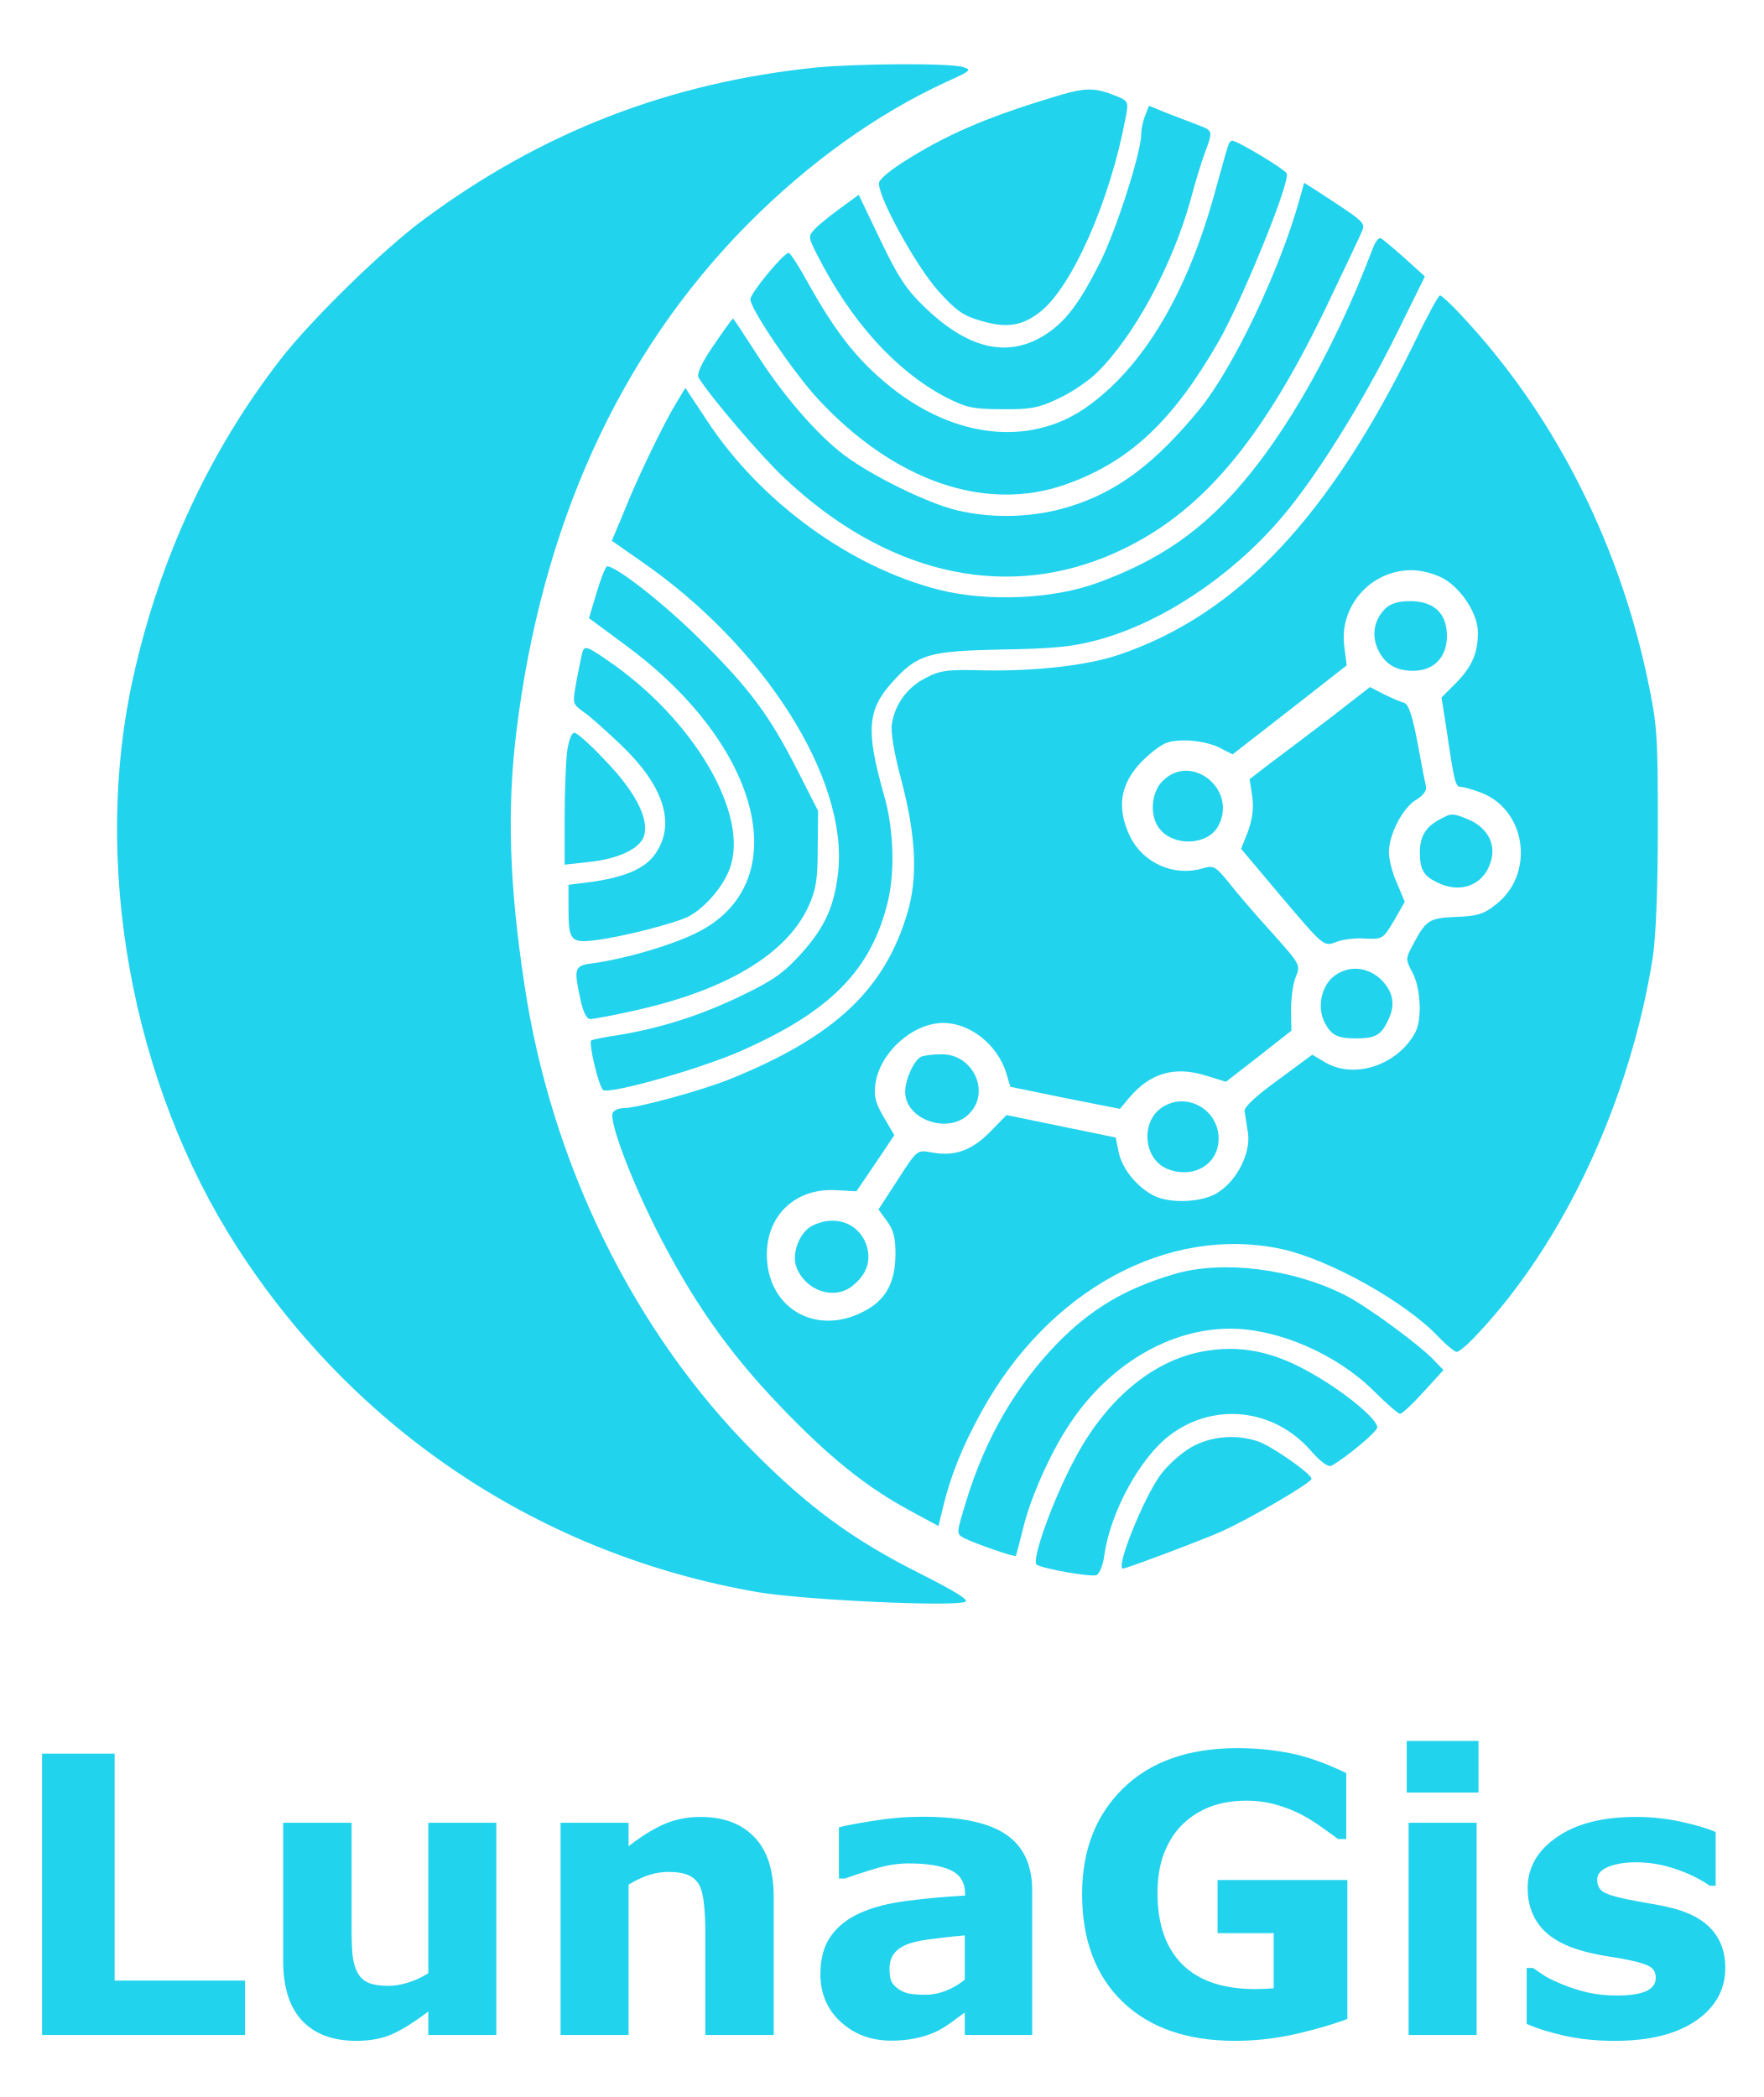
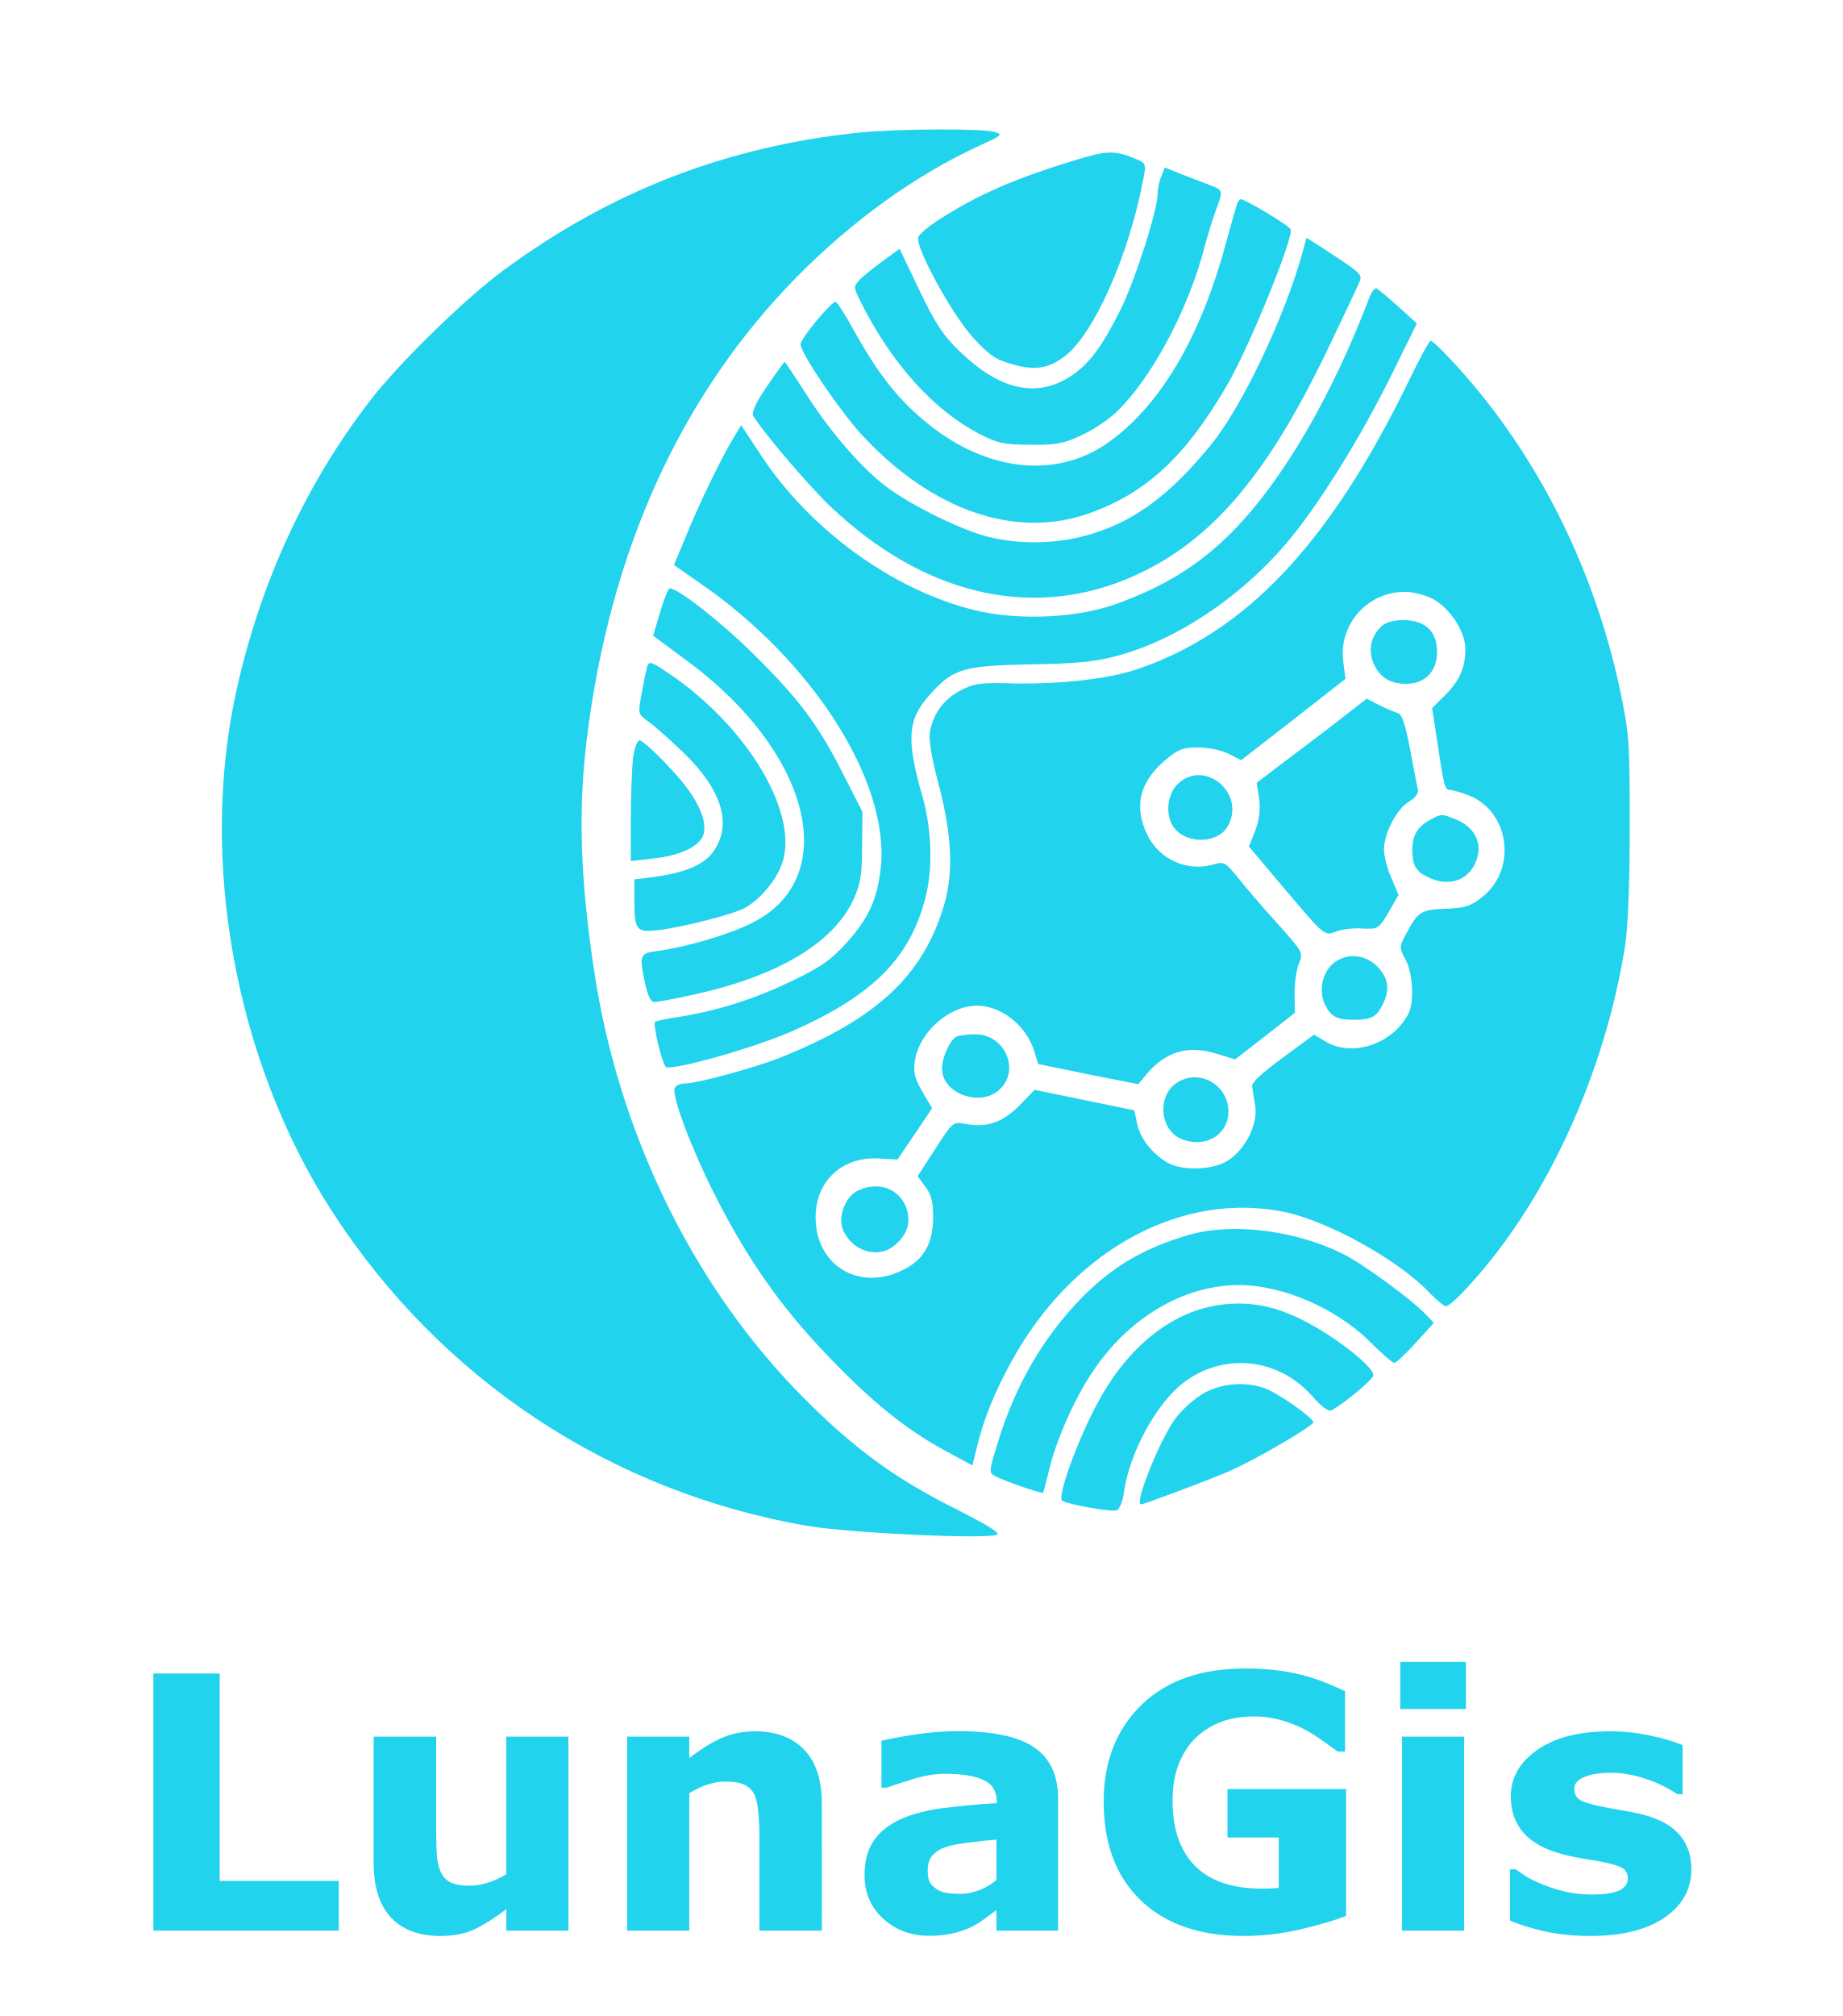
- <svg xmlns="http://www.w3.org/2000/svg" version="1.0" width="455.819pt" height="541.883pt" viewBox="0 0 455.819 541.883" preserveAspectRatio="xMidYMid" id="svg25">
+ <svg xmlns="http://www.w3.org/2000/svg" version="1.0" width="521pt" height="570pt" viewBox="-32.5 -20 521 570" preserveAspectRatio="xMidYMid" id="svg25">
  <defs id="defs25">
    <rect x="460.07" y="955.202" width="805.387" height="289.004" id="rect25" />
  </defs>
  <g transform="matrix(0.1,0,0,-0.1,-282.0981,783.3401)" fill="#000000" stroke="none" id="g25" style="fill:#22d3ee;fill-opacity:1">
    <path d="m 4930,7659 c -380,-39 -709,-167 -1013,-392 -106,-78 -292,-260 -371,-362 -183,-236 -312,-514 -380,-818 -109,-483 -5,-1054 268,-1477 307,-476 788,-795 1346,-891 118,-20 501,-38 535,-25 12,4 -23,26 -122,76 -167,84 -283,169 -423,310 -310,310 -525,747 -594,1210 -39,257 -45,452 -21,650 65,535 266,977 595,1311 158,160 336,288 517,371 62,28 66,31 43,38 -34,11 -274,9 -380,-1 z" id="path2" style="fill:#22d3ee;fill-opacity:1" />
    <path d="m 5535,7580 c -171,-52 -273,-97 -381,-166 -30,-19 -58,-42 -61,-51 -10,-26 93,-215 153,-282 46,-51 65,-64 111,-77 65,-19 104,-13 150,22 83,63 182,287 222,500 9,45 8,46 -23,59 -59,24 -81,23 -171,-5 z" id="path3" style="fill:#22d3ee;fill-opacity:1" />
    <path d="m 5780,7534 c -6,-14 -10,-35 -10,-47 0,-47 -64,-247 -106,-331 -56,-111 -93,-159 -151,-193 -93,-54 -193,-29 -302,76 -48,46 -69,78 -115,174 l -56,117 -48,-35 c -26,-19 -56,-43 -66,-54 -17,-18 -16,-21 5,-63 88,-174 204,-303 334,-371 53,-27 70,-31 145,-31 73,-1 94,3 145,27 33,15 77,45 98,65 96,92 196,276 244,447 13,50 31,107 39,128 19,50 18,53 -13,65 -16,6 -52,20 -81,31 l -52,21 z" id="path4" style="fill:#22d3ee;fill-opacity:1" />
    <path d="m 5997,7463 c -3,-5 -17,-55 -33,-113 -72,-271 -189,-468 -340,-572 -144,-98 -336,-77 -501,55 -84,67 -141,139 -211,264 -25,46 -49,83 -53,83 -13,0 -99,-104 -99,-120 0,-25 112,-190 175,-258 197,-212 433,-294 641,-220 163,58 275,162 394,369 62,109 185,411 176,434 -3,10 -128,85 -141,85 -2,0 -6,-3 -8,-7 z" id="path5" style="fill:#22d3ee;fill-opacity:1" />
    <path d="m 6179,7318 c -50,-181 -171,-436 -259,-543 -113,-138 -211,-212 -333,-250 -92,-29 -198,-33 -294,-10 -75,18 -218,88 -290,142 -71,53 -162,159 -229,265 -31,48 -57,88 -59,88 -2,0 -24,-31 -50,-69 -31,-45 -44,-74 -39,-83 28,-47 162,-204 222,-260 257,-242 554,-315 829,-204 231,94 395,280 571,646 46,96 88,185 93,197 8,22 6,23 -123,107 l -27,17 z" id="path6" style="fill:#22d3ee;fill-opacity:1" />
    <path d="m 6369,7193 c -108,-284 -249,-524 -392,-667 -91,-91 -189,-151 -321,-199 -114,-42 -283,-49 -407,-18 -231,58 -465,229 -602,439 l -55,83 -20,-33 c -33,-53 -102,-195 -137,-283 l -33,-79 73,-51 c 320,-220 537,-562 512,-804 -10,-89 -33,-141 -93,-209 -48,-53 -73,-71 -158,-112 -106,-51 -207,-83 -315,-101 -36,-5 -68,-12 -72,-14 -8,-5 18,-115 30,-128 13,-13 253,54 362,103 229,102 333,209 375,387 18,78 14,187 -11,273 -47,166 -43,219 22,291 65,72 93,80 282,84 131,2 183,7 246,24 166,44 347,164 476,315 89,103 212,300 302,483 l 70,142 -53,48 c -29,26 -57,49 -61,51 -5,2 -14,-9 -20,-25 z" id="path7" style="fill:#22d3ee;fill-opacity:1" />
    <path d="m 6476,6948 c -221,-452 -457,-702 -762,-806 -82,-28 -213,-43 -348,-41 -98,3 -116,0 -154,-20 -46,-24 -77,-65 -86,-116 -4,-21 4,-73 25,-151 37,-142 42,-248 15,-339 -59,-199 -188,-320 -456,-429 -73,-30 -242,-76 -277,-76 -13,0 -26,-6 -29,-13 -8,-23 44,-163 110,-295 93,-185 187,-320 321,-460 127,-133 224,-211 337,-272 l 74,-40 13,53 c 19,78 49,153 98,242 173,315 482,483 775,421 124,-27 321,-137 406,-227 20,-21 42,-39 47,-39 6,0 29,19 51,43 225,237 397,605 456,977 8,55 13,175 13,340 0,241 -2,262 -28,385 -77,359 -247,687 -483,937 -25,27 -48,48 -52,48 -4,0 -34,-55 -66,-122 z m 74,-609 c 48,-27 90,-92 90,-140 0,-53 -15,-88 -57,-131 l -37,-37 13,-83 c 20,-137 23,-148 37,-148 7,0 32,-7 55,-16 116,-47 136,-212 34,-289 -30,-24 -48,-29 -102,-31 -70,-3 -77,-8 -112,-74 -18,-34 -18,-36 0,-70 21,-39 25,-119 8,-153 -45,-86 -159,-124 -235,-78 l -32,19 -88,-65 c -58,-42 -88,-70 -87,-81 2,-9 5,-35 9,-57 7,-50 -27,-120 -76,-152 -39,-27 -125,-31 -168,-9 -44,23 -81,69 -90,111 l -8,39 -141,29 -141,29 -44,-45 c -48,-48 -92,-63 -153,-51 -34,6 -35,5 -84,-71 l -50,-77 22,-30 c 17,-23 22,-43 22,-87 -1,-74 -26,-119 -85,-148 -118,-60 -239,6 -247,135 -7,109 69,185 176,180 l 55,-3 49,72 49,73 -27,46 c -22,37 -26,55 -22,86 11,81 96,158 176,158 69,0 140,-57 162,-129 l 11,-36 141,-29 142,-28 25,30 c 54,63 117,81 197,56 l 52,-16 85,66 84,66 -1,53 c 0,29 5,68 12,85 13,32 13,32 -61,115 -41,45 -91,103 -111,129 -36,44 -40,46 -70,37 -73,-21 -152,14 -186,83 -39,81 -23,149 49,211 38,32 50,37 95,37 29,0 66,-8 86,-18 l 35,-18 148,115 147,115 -6,47 c -15,105 67,199 174,199 25,0 58,-9 81,-21 z" id="path8" style="fill:#22d3ee;fill-opacity:1" />
    <path d="m 6400,6260 c -27,-27 -35,-65 -20,-101 17,-40 46,-59 93,-59 53,0 87,35 87,90 0,58 -33,90 -95,90 -31,0 -51,-6 -65,-20 z" id="path9" style="fill:#22d3ee;fill-opacity:1" />
    <path d="m 6262,5981 c -55,-42 -125,-95 -156,-118 l -56,-43 7,-45 c 4,-31 0,-59 -11,-90 l -18,-45 96,-114 c 121,-143 117,-139 152,-126 16,6 49,10 73,8 44,-2 46,-1 74,46 l 28,49 -20,48 c -12,26 -21,62 -21,80 0,46 36,116 71,136 17,10 27,24 25,33 -2,8 -12,59 -22,114 -13,69 -23,99 -34,103 -8,2 -32,12 -52,22 l -37,19 z" id="path10" style="fill:#22d3ee;fill-opacity:1" />
    <path d="m 5825,5815 c -30,-30 -34,-92 -7,-124 37,-46 125,-42 151,8 51,94 -70,191 -144,116 z" id="path11" style="fill:#22d3ee;fill-opacity:1" />
    <path d="m 6538,5714 c -33,-18 -48,-43 -48,-83 0,-43 9,-60 41,-76 66,-35 131,-7 145,63 8,41 -16,79 -61,98 -42,17 -43,17 -77,-2 z" id="path12" style="fill:#22d3ee;fill-opacity:1" />
    <path d="m 6267,5310 c -32,-26 -43,-80 -23,-119 17,-33 34,-41 81,-41 47,0 64,8 80,41 23,43 18,77 -14,110 -36,35 -86,39 -124,9 z" id="path13" style="fill:#22d3ee;fill-opacity:1" />
    <path d="m 5202,5103 c -18,-7 -42,-58 -42,-91 0,-72 112,-111 165,-57 57,56 10,156 -72,154 -21,0 -44,-3 -51,-6 z" id="path14" style="fill:#22d3ee;fill-opacity:1" />
    <path d="m 5829,4975 c -61,-34 -56,-135 8,-162 67,-27 133,11 133,78 0,73 -78,120 -141,84 z" id="path15" style="fill:#22d3ee;fill-opacity:1" />
    <path d="m 4918,4665 c -32,-18 -52,-72 -39,-106 23,-61 97,-86 144,-49 38,30 50,65 37,106 -20,58 -83,80 -142,49 z" id="path16" style="fill:#22d3ee;fill-opacity:1" />
    <path d="m 4363,6303 -20,-67 96,-71 c 355,-262 440,-619 178,-744 -66,-32 -181,-65 -259,-76 -54,-7 -55,-10 -37,-95 7,-32 16,-50 25,-50 8,0 57,9 110,21 240,52 399,147 455,272 19,43 23,69 23,149 l 1,96 -54,106 c -71,140 -123,210 -250,336 -91,91 -217,190 -241,190 -4,0 -16,-30 -27,-67 z" id="path17" style="fill:#22d3ee;fill-opacity:1" />
    <path d="m 4326,6148 c -2,-7 -9,-40 -15,-73 -11,-60 -11,-60 16,-80 16,-10 59,-49 97,-85 112,-106 144,-205 91,-282 -27,-40 -82,-63 -177,-75 l -48,-6 v -61 c 0,-84 6,-90 71,-82 71,9 206,44 239,61 42,22 88,75 106,122 54,140 -93,390 -318,542 -51,35 -57,36 -62,19 z" id="path18" style="fill:#22d3ee;fill-opacity:1" />
    <path d="m 4286,5888 c -3,-29 -6,-106 -6,-171 v -118 l 63,7 c 78,8 135,36 143,70 11,44 -24,112 -99,190 -38,41 -75,74 -82,74 -7,0 -15,-21 -19,-52 z" id="path19" style="fill:#22d3ee;fill-opacity:1" />
    <path d="m 5855,4541 c -125,-37 -212,-88 -300,-177 -109,-112 -188,-247 -238,-412 -25,-82 -25,-82 -5,-93 25,-13 130,-50 134,-46 1,1 9,32 18,68 18,78 71,198 120,271 102,155 259,248 416,248 124,0 276,-66 372,-162 32,-32 62,-58 67,-58 5,0 32,25 60,56 l 52,57 -23,24 c -37,40 -176,142 -232,170 -134,68 -316,91 -441,54 z" id="path20" style="fill:#22d3ee;fill-opacity:1" />
    <path d="m 5923,4340 c -128,-26 -246,-126 -326,-279 -57,-107 -112,-262 -97,-271 18,-11 140,-32 154,-27 8,3 18,27 21,54 16,110 92,249 168,307 114,87 269,70 364,-38 27,-31 47,-45 55,-40 39,22 118,88 118,99 0,21 -80,88 -165,137 -103,60 -191,78 -292,58 z" id="path21" style="fill:#22d3ee;fill-opacity:1" />
    <path d="m 5900,4094 c -25,-14 -60,-45 -79,-70 -43,-57 -119,-244 -98,-244 8,0 203,73 252,95 73,32 235,127 235,137 0,13 -103,85 -139,97 -57,19 -121,13 -171,-15 z" id="path22" style="fill:#22d3ee;fill-opacity:1" />
  </g>
  <g id="layer1" style="mix-blend-mode:color" transform="translate(-282.0981,-240.6599)" />
  <path style="font-weight:bold;font-size:133.333px;font-family:Sans;-inkscape-font-specification:'Sans, Bold';white-space:pre;fill:#22d3ee;stroke-width:0.75" d="m 63.313,525.86 h -52.441 v -72.705 h 18.75 v 58.642 h 33.691 z m 64.941,0 h -17.578 v -6.055 c -3.255,2.474 -6.234,4.362 -8.936,5.664 -2.702,1.27 -5.924,1.904 -9.668,1.904 -6.055,0 -10.726,-1.742 -14.014,-5.225 -3.255,-3.483 -4.883,-8.626 -4.883,-15.43 v -35.693 h 17.676 v 27.197 c 0,2.767 0.081,5.078 0.244,6.934 0.195,1.823 0.618,3.337 1.27,4.541 0.618,1.204 1.546,2.083 2.783,2.637 1.27,0.553 3.027,0.83 5.273,0.83 1.497,0 3.158,-0.277 4.98,-0.83 1.823,-0.553 3.581,-1.367 5.273,-2.441 v -38.867 h 17.578 z m 71.68,0 h -17.676 v -27.197 c 0,-2.214 -0.114,-4.411 -0.342,-6.592 -0.228,-2.213 -0.618,-3.841 -1.172,-4.883 -0.651,-1.204 -1.611,-2.083 -2.881,-2.637 -1.237,-0.553 -2.979,-0.83 -5.225,-0.83 -1.595,0 -3.223,0.26 -4.883,0.781 -1.628,0.521 -3.402,1.351 -5.322,2.49 v 38.867 h -17.578 v -54.834 h 17.578 v 6.055 c 3.125,-2.441 6.12,-4.313 8.984,-5.615 2.897,-1.302 6.104,-1.953 9.619,-1.953 5.924,0 10.547,1.725 13.867,5.176 3.353,3.451 5.029,8.61 5.029,15.479 z m 49.365,-14.307 v -11.426 c -2.376,0.195 -4.948,0.472 -7.715,0.83 -2.767,0.326 -4.867,0.716 -6.299,1.172 -1.758,0.553 -3.109,1.367 -4.053,2.441 -0.911,1.042 -1.367,2.425 -1.367,4.15 0,1.139 0.098,2.067 0.293,2.783 0.195,0.716 0.684,1.4 1.465,2.051 0.749,0.651 1.644,1.139 2.686,1.465 1.042,0.293 2.669,0.44 4.883,0.44 1.758,0 3.532,-0.358 5.322,-1.074 1.823,-0.716 3.418,-1.66 4.785,-2.832 z m 0,8.496 c -0.944,0.716 -2.116,1.579 -3.516,2.588 -1.4,1.009 -2.718,1.807 -3.955,2.393 -1.725,0.781 -3.516,1.351 -5.371,1.709 -1.855,0.391 -3.89,0.586 -6.104,0.586 -5.208,0 -9.57,-1.611 -13.086,-4.834 -3.516,-3.223 -5.273,-7.34 -5.273,-12.353 0,-4.004 0.895,-7.275 2.686,-9.814 1.79,-2.539 4.329,-4.541 7.617,-6.006 3.255,-1.465 7.292,-2.506 12.109,-3.125 4.818,-0.619 9.814,-1.074 14.99,-1.367 v -0.293 c 0,-3.027 -1.237,-5.111 -3.711,-6.25 -2.474,-1.172 -6.12,-1.758 -10.937,-1.758 -2.897,0 -5.99,0.521 -9.277,1.562 -3.288,1.009 -5.648,1.79 -7.08,2.344 h -1.611 v -13.232 c 1.855,-0.488 4.867,-1.058 9.033,-1.709 4.199,-0.684 8.398,-1.025 12.598,-1.025 9.993,0 17.204,1.546 21.631,4.639 4.46,3.06 6.689,7.878 6.689,14.453 v 37.305 h -17.432 z m 98.877,1.66 c -3.255,1.27 -7.568,2.539 -12.939,3.809 -5.371,1.237 -10.726,1.855 -16.064,1.855 -12.37,0 -22.054,-3.353 -29.053,-10.059 -6.999,-6.738 -10.498,-16.032 -10.498,-27.881 0,-11.296 3.532,-20.394 10.596,-27.295 7.064,-6.934 16.911,-10.4 29.541,-10.4 4.785,0 9.342,0.439 13.672,1.318 4.329,0.846 9.147,2.555 14.453,5.127 v 17.041 h -2.1 c -0.911,-0.684 -2.246,-1.644 -4.004,-2.881 -1.758,-1.27 -3.451,-2.344 -5.078,-3.223 -1.888,-1.042 -4.102,-1.937 -6.641,-2.686 -2.507,-0.749 -5.176,-1.123 -8.008,-1.123 -3.32,0 -6.331,0.488 -9.033,1.465 -2.702,0.977 -5.127,2.474 -7.275,4.492 -2.051,1.953 -3.678,4.443 -4.883,7.471 -1.172,2.995 -1.758,6.462 -1.758,10.4 0,8.04 2.132,14.193 6.396,18.457 4.264,4.264 10.563,6.396 18.896,6.396 0.716,0 1.497,-0.017 2.344,-0.049 0.879,-0.032 1.676,-0.081 2.393,-0.146 v -14.258 h -14.502 v -13.721 h 33.545 z m 33.398,4.15 H 363.996 v -54.834 h 17.578 z m 0.488,-62.646 h -18.555 v -13.33 h 18.555 z m 63.769,45.264 c 0,5.664 -2.539,10.238 -7.617,13.721 -5.078,3.451 -12.028,5.176 -20.85,5.176 -4.883,0 -9.31,-0.456 -13.281,-1.367 -3.971,-0.911 -7.161,-1.921 -9.57,-3.027 v -14.453 h 1.611 c 0.879,0.619 1.888,1.302 3.027,2.051 1.172,0.716 2.816,1.497 4.932,2.344 1.823,0.749 3.89,1.4 6.201,1.953 2.311,0.521 4.785,0.781 7.422,0.781 3.451,0 6.006,-0.374 7.666,-1.123 1.66,-0.781 2.49,-1.921 2.49,-3.418 0,-1.335 -0.488,-2.295 -1.465,-2.881 -0.977,-0.619 -2.832,-1.204 -5.566,-1.758 -1.302,-0.293 -3.076,-0.602 -5.322,-0.928 -2.213,-0.358 -4.232,-0.781 -6.055,-1.27 -4.98,-1.302 -8.675,-3.32 -11.084,-6.055 -2.409,-2.767 -3.613,-6.201 -3.613,-10.303 0,-5.273 2.49,-9.652 7.471,-13.135 5.013,-3.516 11.849,-5.273 20.508,-5.273 4.102,0 8.024,0.423 11.768,1.27 3.776,0.814 6.722,1.693 8.838,2.637 v 13.867 h -1.514 c -2.604,-1.79 -5.583,-3.239 -8.935,-4.346 -3.32,-1.139 -6.689,-1.709 -10.107,-1.709 -2.832,0 -5.225,0.391 -7.178,1.172 -1.921,0.781 -2.881,1.888 -2.881,3.32 0,1.302 0.439,2.295 1.318,2.979 0.879,0.684 2.946,1.367 6.201,2.051 1.79,0.358 3.711,0.716 5.762,1.074 2.083,0.326 4.167,0.749 6.25,1.27 4.622,1.204 8.04,3.109 10.254,5.713 2.213,2.572 3.32,5.794 3.32,9.668 z" id="text25" aria-label="LunaGis" />
-   <rect style="fill:none;stroke-width:0.75" id="rect1" width="455.819" height="541.883" x="-5.6843419e-14" y="0" ry="0" rx="57.376" />
+   <rect style="fill:none;fill-opacity:1;stroke-width:0.77" id="rect1" width="521" height="570.571" x="-32.5" y="-18.688" ry="0" rx="57.376" />
</svg>
